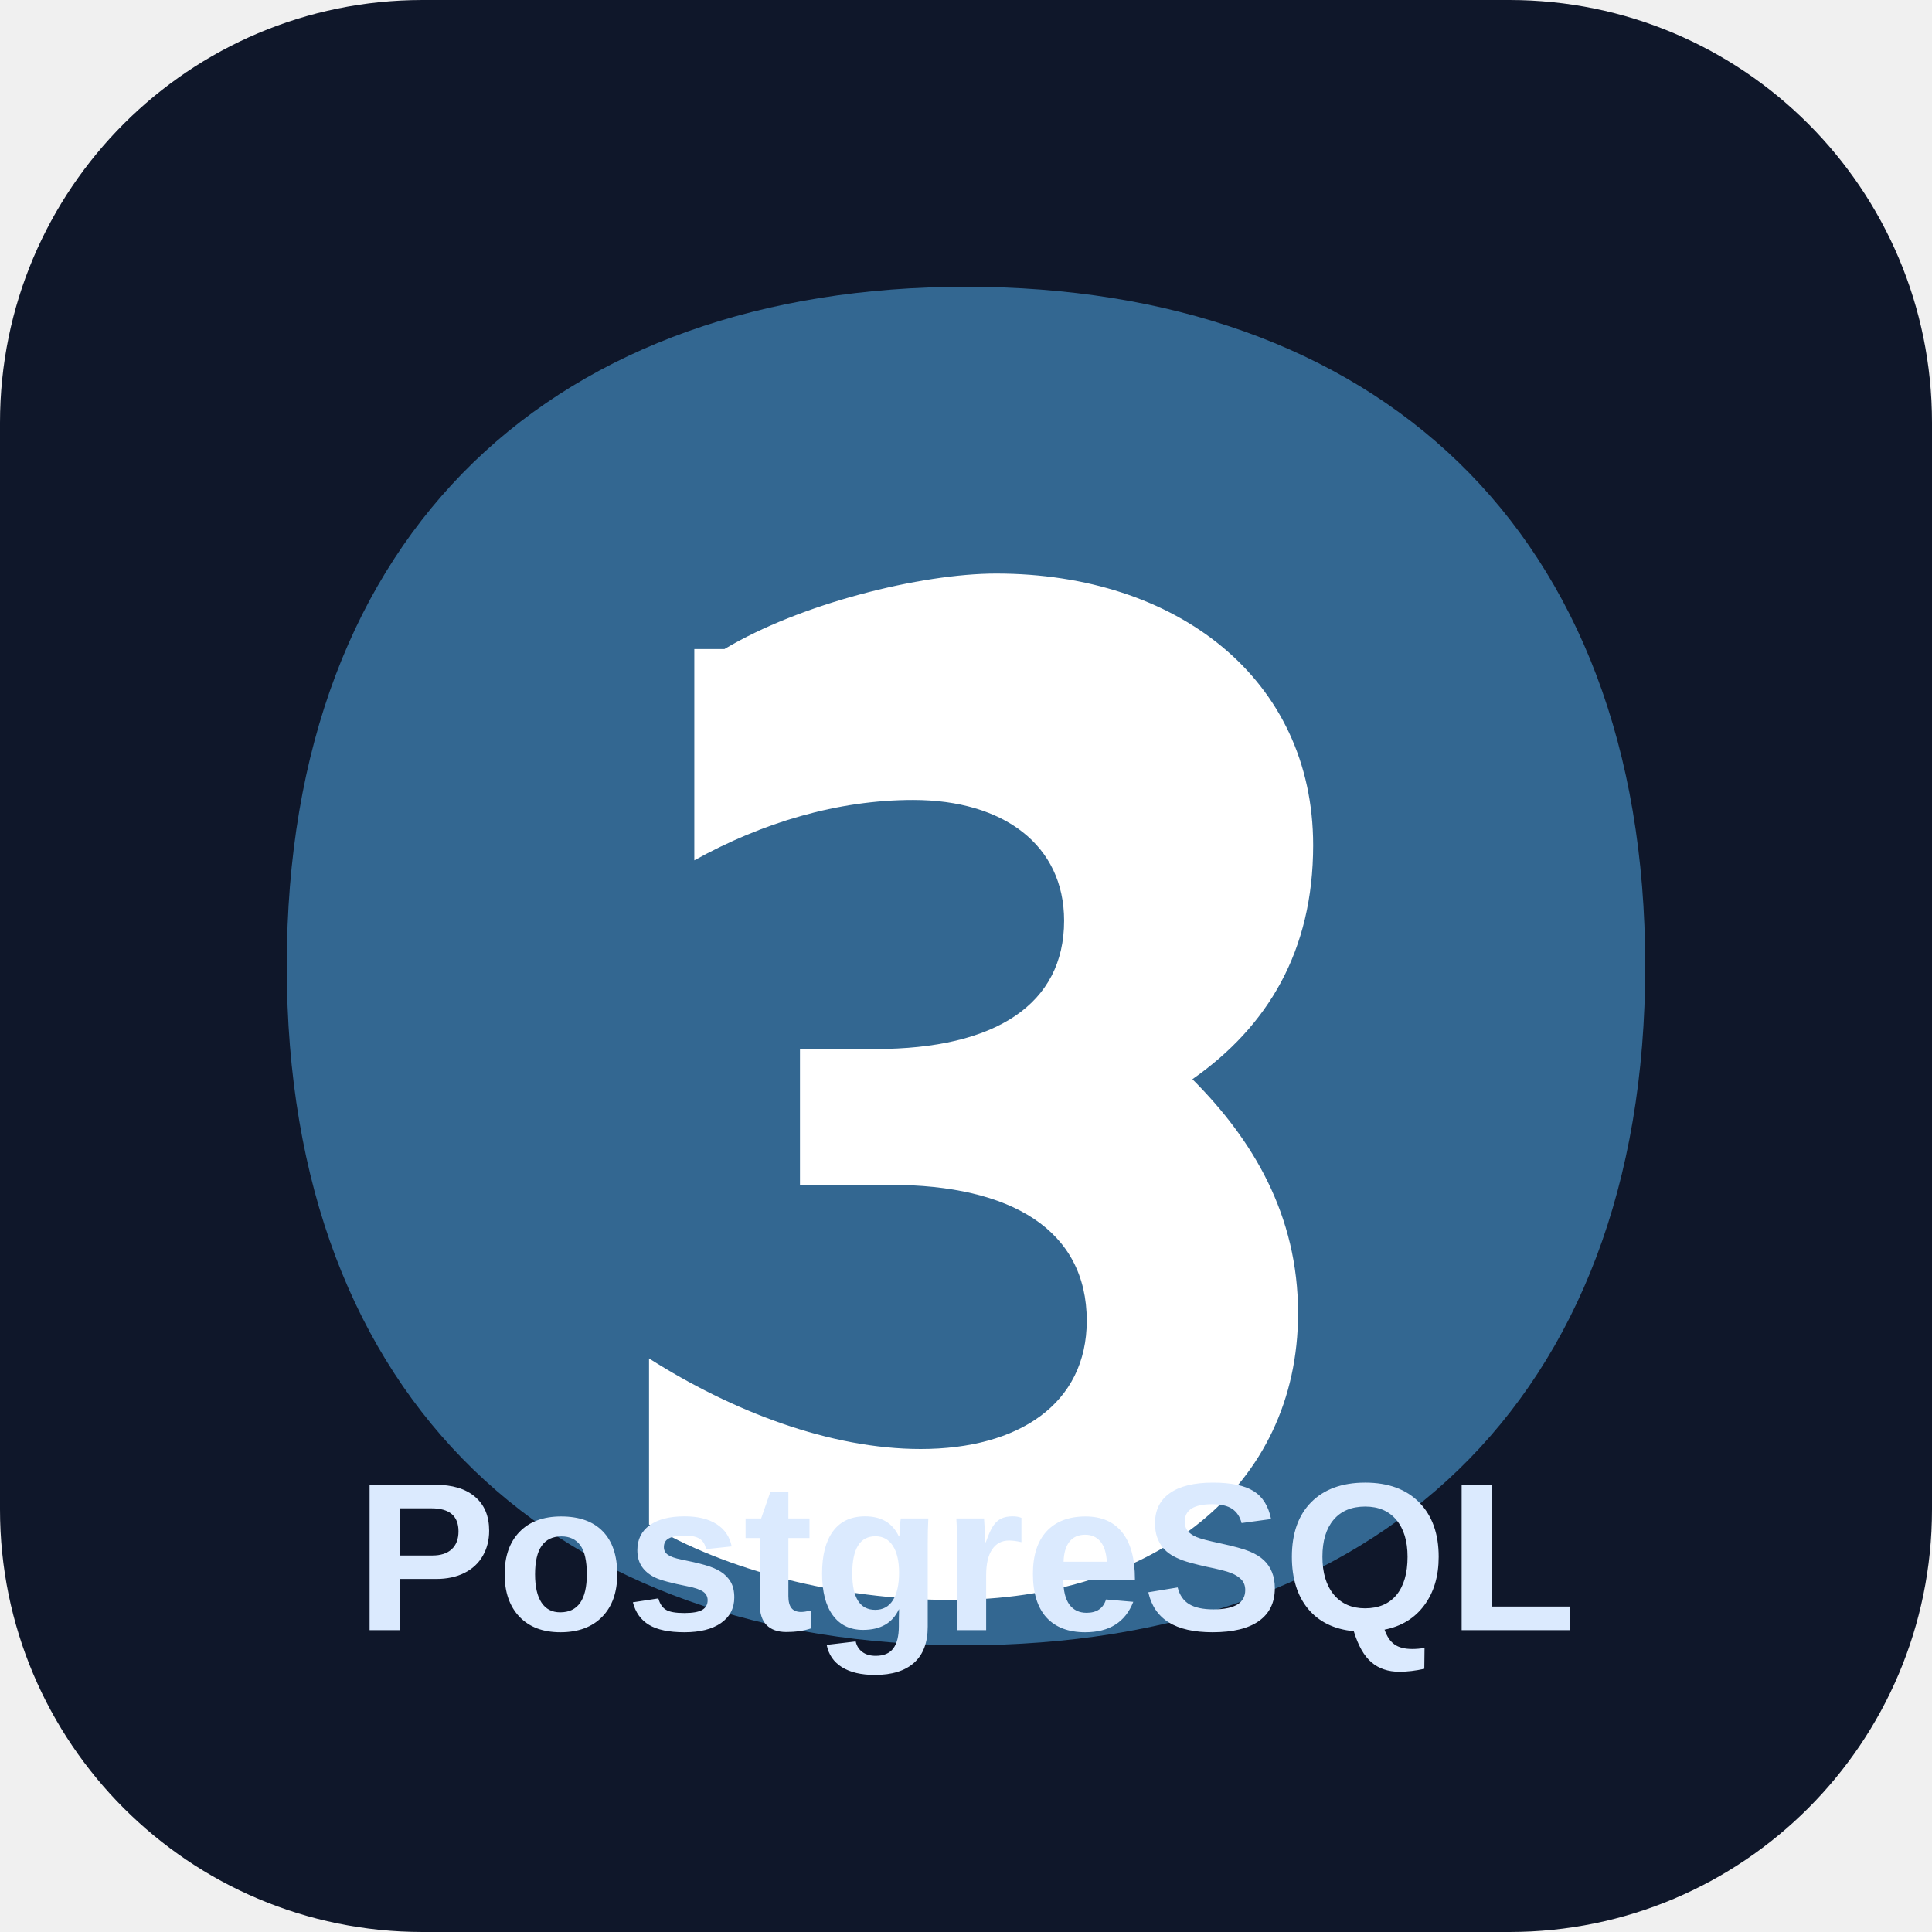
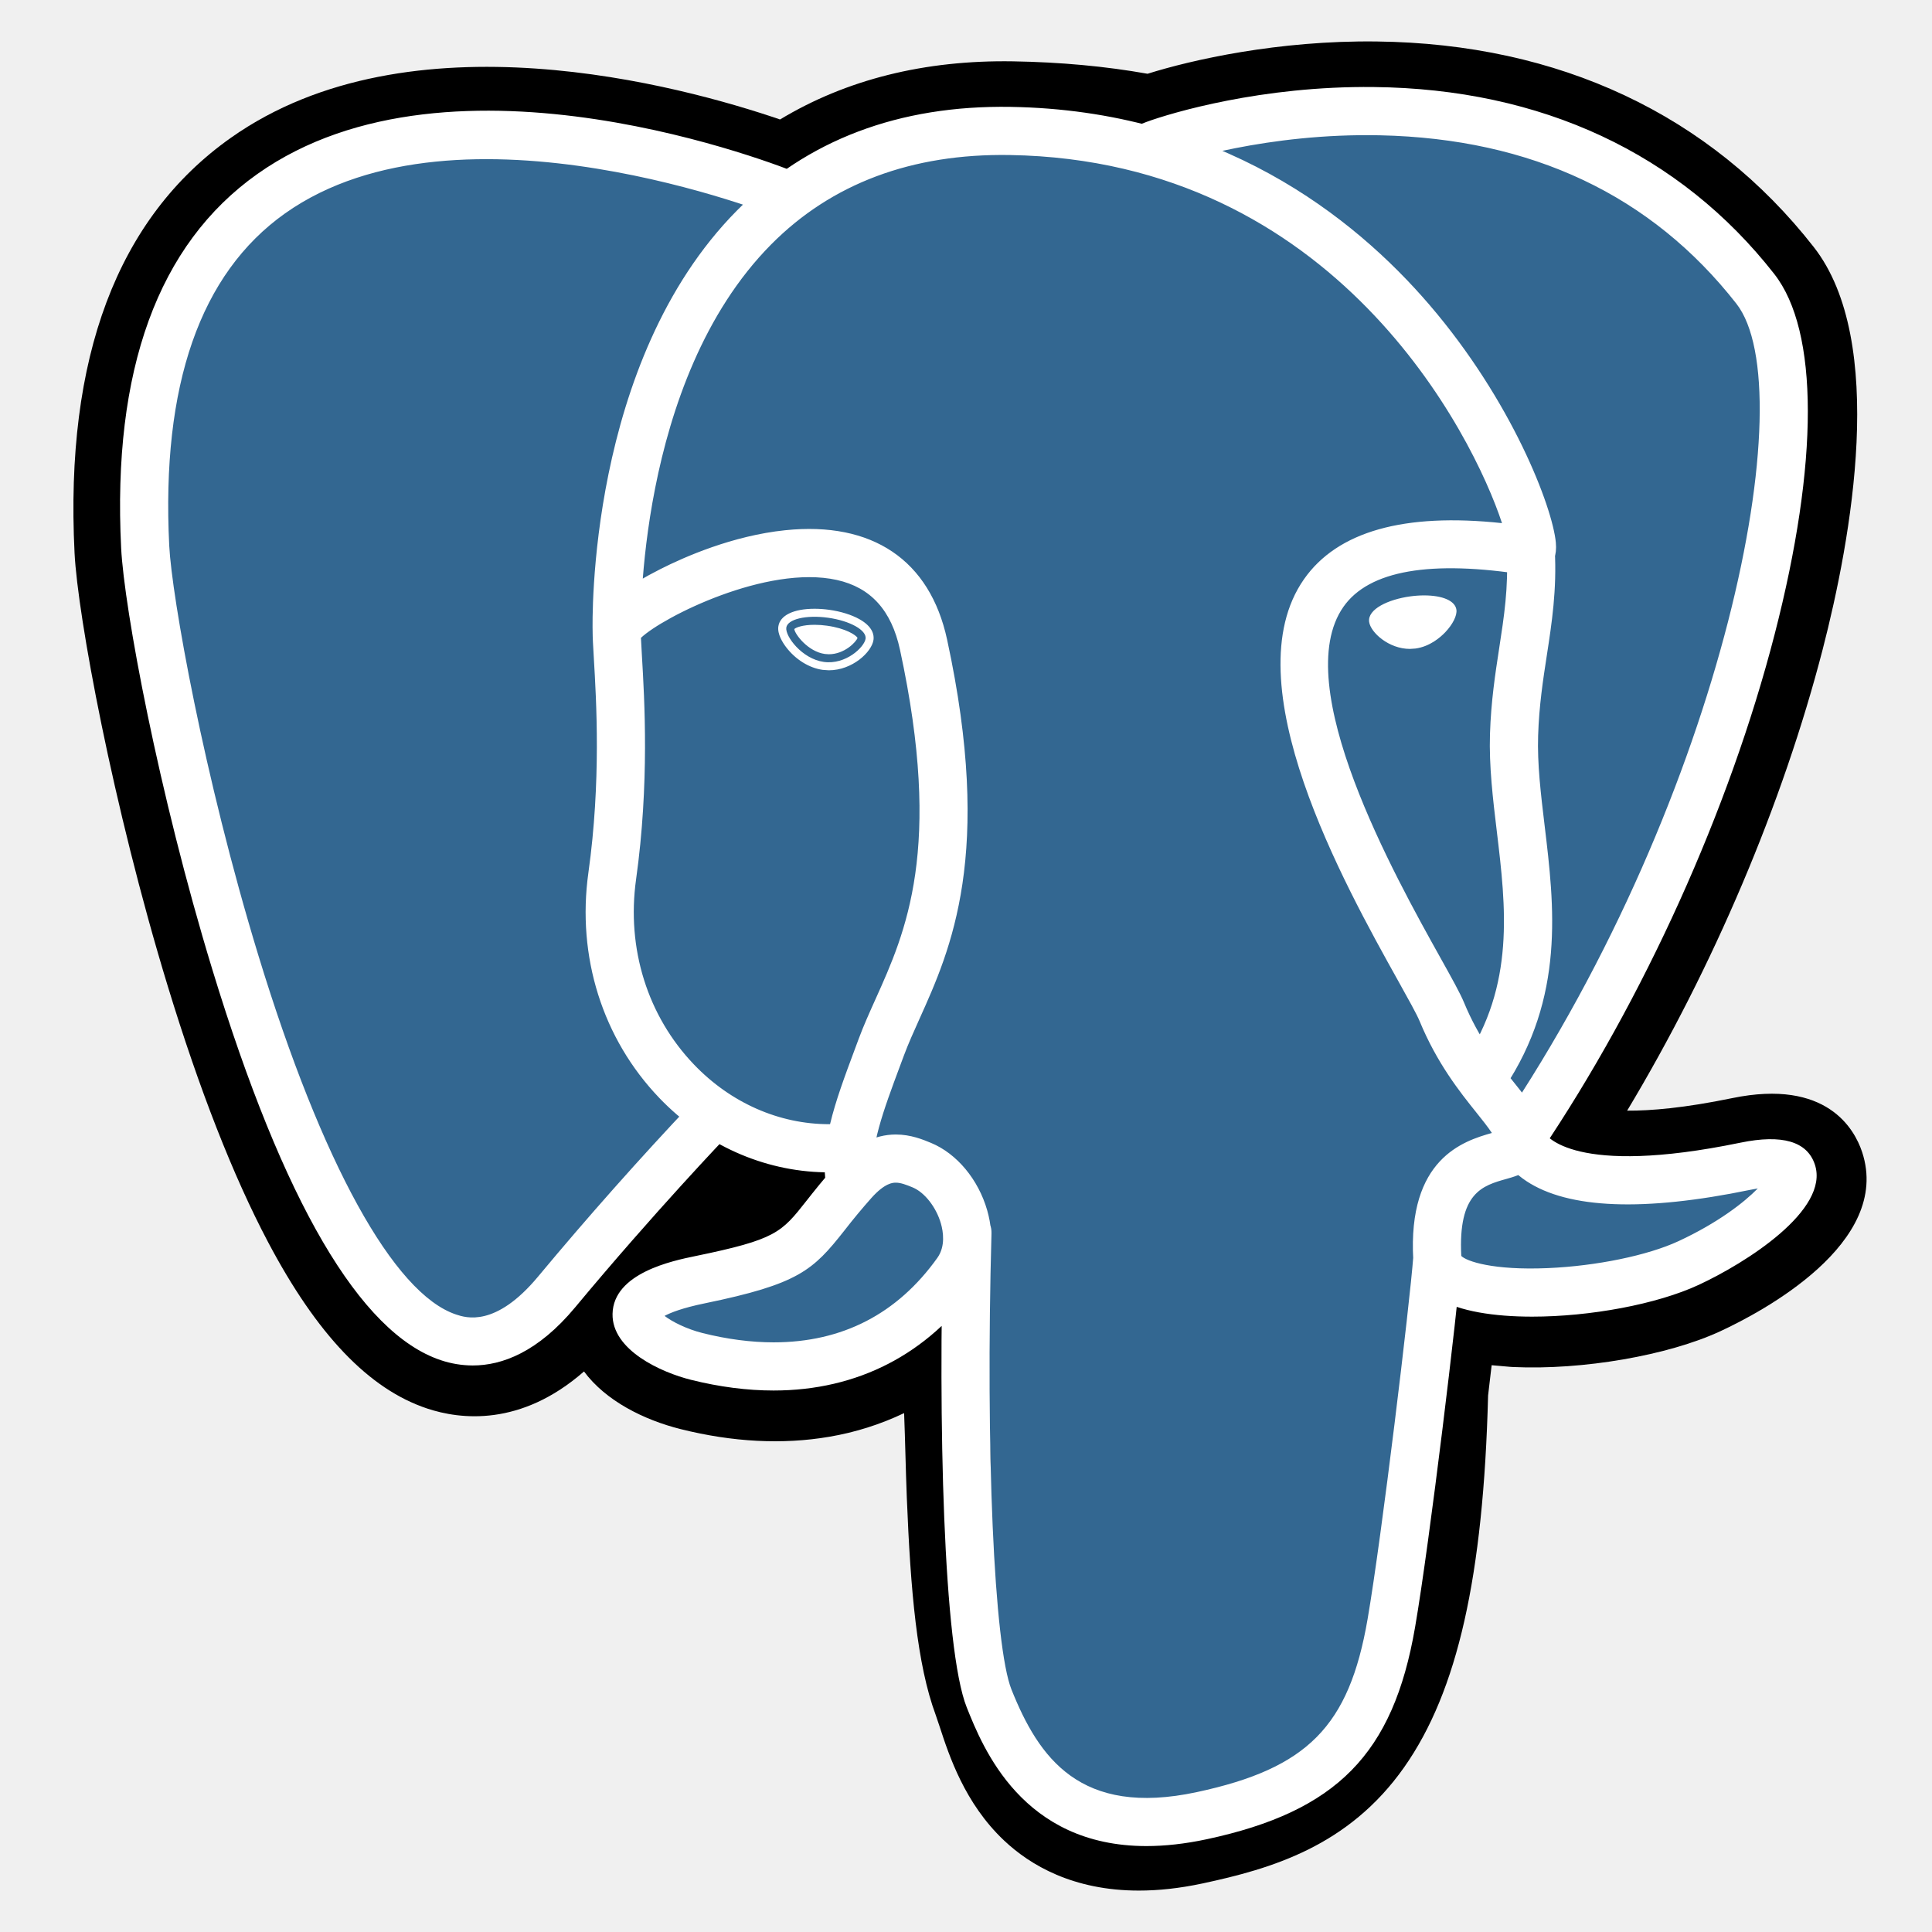
- <svg xmlns="http://www.w3.org/2000/svg" viewBox="0 0 256 256" role="img" aria-label="PostgreSQL">
-   <rect width="256" height="256" rx="56" fill="#0f172a" />
-   <path d="M128 38c54 0 90 32 90 90s-36 90-90 90-90-32-90-90 36-90 90-90z" fill="#336791" />
-   <path d="M96 86c10-6 26-10 36-10 24 0 42 14 42 36 0 14-6 24-16 31 8 8 14 18 14 31 0 23-19 38-46 38-15 0-30-4-40-10v-22c11 7 24 12 36 12 13 0 22-6 22-17 0-12-10-18-26-18h-12v-18h10c16 0 25-6 25-17 0-10-8-16-20-16-10 0-20 3-29 8V86z" fill="#fff" />
-   <text x="128" y="216" text-anchor="middle" font-family="Arial, sans-serif" font-size="28" font-weight="700" fill="#dbeafe">PostgreSQL</text>
+ <svg xmlns="http://www.w3.org/2000/svg" viewBox="0 0 128 128">
+   <path d="M93.809 92.112c.785-6.533.55-7.492 5.416-6.433l1.235.108c3.742.17 8.637-.602 11.513-1.938 6.191-2.873 9.861-7.668 3.758-6.409-13.924 2.873-14.881-1.842-14.881-1.842 14.703-21.815 20.849-49.508 15.543-56.287-14.47-18.489-39.517-9.746-39.936-9.52l-.134.025c-2.751-.571-5.83-.912-9.289-.968-6.301-.104-11.082 1.652-14.709 4.402 0 0-44.683-18.409-42.604 23.151.442 8.841 12.672 66.898 27.26 49.362 5.332-6.412 10.484-11.834 10.484-11.834 2.558 1.699 5.622 2.567 8.834 2.255l.249-.212c-.078.796-.044 1.575.099 2.497-3.757 4.199-2.653 4.936-10.166 6.482-7.602 1.566-3.136 4.355-.221 5.084 3.535.884 11.712 2.136 17.238-5.598l-.22.882c1.474 1.18 1.375 8.477 1.583 13.69.209 5.214.558 10.079 1.621 12.948 1.063 2.868 2.317 10.256 12.191 8.14 8.252-1.764 14.561-4.309 15.136-27.985" />
+   <path d="M75.458 125.256c-4.367 0-7.211-1.689-8.938-3.32-2.607-2.46-3.641-5.629-4.259-7.522l-.267-.79c-1.244-3.358-1.666-8.193-1.916-14.419-.038-.935-.064-1.898-.093-2.919-.021-.747-.047-1.684-.085-2.664a18.8 18.8 0 01-4.962 1.568c-3.079.526-6.389.356-9.84-.507-2.435-.609-4.965-1.871-6.407-3.82-4.203 3.681-8.212 3.182-10.396 2.453-3.853-1.285-7.301-4.896-10.542-11.037-2.309-4.375-4.542-10.075-6.638-16.943-3.65-11.96-5.969-24.557-6.175-28.693C4.292 23.698 7.777 14.44 15.296 9.129 27.157.751 45.128 5.678 51.68 7.915c4.402-2.653 9.581-3.944 15.433-3.851 3.143.051 6.136.327 8.916.823 2.9-.912 8.628-2.221 15.185-2.139 12.081.144 22.092 4.852 28.949 13.615 4.894 6.252 2.474 19.381.597 26.651-2.642 10.226-7.271 21.102-12.957 30.57 1.544.011 3.781-.174 6.961-.831 6.274-1.295 8.109 2.069 8.607 3.575 1.995 6.042-6.677 10.608-9.382 11.864-3.466 1.609-9.117 2.589-13.745 2.377l-.202-.013-1.216-.107-.12 1.014-.116.991c-.311 11.999-2.025 19.598-5.552 24.619-3.697 5.264-8.835 6.739-13.361 7.709-1.544.33-2.947.474-4.219.474zm-9.19-43.671c2.819 2.256 3.066 6.501 3.287 14.434.028.99.054 1.927.089 2.802.106 2.65.355 8.855 1.327 11.477.137.371.26.747.39 1.146 1.083 3.316 1.626 4.979 6.309 3.978 3.931-.843 5.952-1.599 7.534-3.851 2.299-3.274 3.585-9.86 3.821-19.575l4.783.116-4.75-.57.14-1.186c.455-3.91.783-6.734 3.396-8.602 2.097-1.498 4.486-1.353 6.389-1.01-2.091-1.58-2.669-3.433-2.823-4.193l-.399-1.965 1.121-1.663c6.457-9.58 11.781-21.354 14.609-32.304 2.906-11.251 2.02-17.226 1.134-18.356-11.729-14.987-32.068-8.799-34.192-8.097l-.359.194-1.8.335-.922-.191c-2.542-.528-5.366-.82-8.393-.869-4.756-.08-8.593 1.044-11.739 3.431l-2.183 1.655-2.533-1.043c-5.412-2.213-21.308-6.662-29.696-.721-4.656 3.298-6.777 9.76-6.305 19.207.156 3.119 2.275 14.926 5.771 26.377 4.831 15.825 9.221 21.082 11.054 21.693.32.108 1.15-.537 1.976-1.529a270.708 270.708 0 0110.694-12.07l2.77-2.915 3.349 2.225c1.35.897 2.839 1.406 4.368 1.502l7.987-6.812-1.157 11.808c-.026.265-.039.626.065 1.296l.348 2.238-1.51 1.688-.174.196 4.388 2.025 1.836-2.301z" />
+   <path fill="#336791" d="M115.731 77.44c-13.925 2.873-14.882-1.842-14.882-1.842 14.703-21.816 20.849-49.51 15.545-56.287C101.924.823 76.875 9.566 76.457 9.793l-.135.024c-2.751-.571-5.83-.911-9.291-.967-6.301-.103-11.08 1.652-14.707 4.402 0 0-44.684-18.408-42.606 23.151.442 8.842 12.672 66.899 27.26 49.363 5.332-6.412 10.483-11.834 10.483-11.834 2.559 1.699 5.622 2.567 8.833 2.255l.25-.212c-.078.796-.042 1.575.1 2.497-3.758 4.199-2.654 4.936-10.167 6.482-7.602 1.566-3.136 4.355-.22 5.084 3.534.884 11.712 2.136 17.237-5.598l-.221.882c1.473 1.18 2.507 7.672 2.334 13.557-.174 5.885-.29 9.926.871 13.082 1.16 3.156 2.316 10.256 12.192 8.14 8.252-1.768 12.528-6.351 13.124-13.995.422-5.435 1.377-4.631 1.438-9.49l.767-2.3c.884-7.367.14-9.743 5.225-8.638l1.235.108c3.742.17 8.639-.602 11.514-1.938 6.19-2.871 9.861-7.667 3.758-6.408z" />
+   <path fill="#fff" d="M75.957 122.307c-8.232 0-10.84-6.519-11.907-9.185-1.562-3.907-1.899-19.069-1.551-31.503a1.59 1.59 0 011.64-1.55 1.594 1.594 0 011.55 1.639c-.401 14.341.168 27.337 1.324 30.229 1.804 4.509 4.54 8.453 12.275 6.796 7.343-1.575 10.093-4.359 11.318-11.46.94-5.449 2.799-20.951 3.028-24.01a1.593 1.593 0 011.71-1.472 1.597 1.597 0 011.472 1.71c-.239 3.185-2.089 18.657-3.065 24.315-1.446 8.387-5.185 12.191-13.794 14.037-1.463.313-2.792.453-4 .454zM31.321 90.466a6.71 6.71 0 01-2.116-.35c-5.347-1.784-10.44-10.492-15.138-25.885-3.576-11.717-5.842-23.947-6.041-27.922-.589-11.784 2.445-20.121 9.02-24.778 13.007-9.216 34.888-.44 35.813-.062a1.596 1.596 0 01-1.207 2.955c-.211-.086-21.193-8.492-32.768-.285-5.622 3.986-8.203 11.392-7.672 22.011.167 3.349 2.284 15.285 5.906 27.149 4.194 13.742 8.967 22.413 13.096 23.79.648.216 2.62.873 5.439-2.517A245.272 245.272 0 0145.88 73.046a1.596 1.596 0 012.304 2.208c-.048.05-4.847 5.067-10.077 11.359-2.477 2.979-4.851 3.853-6.786 3.853zm69.429-13.445a1.596 1.596 0 01-1.322-2.487c14.863-22.055 20.08-48.704 15.612-54.414-5.624-7.186-13.565-10.939-23.604-11.156-7.433-.16-13.341 1.738-14.307 2.069l-.243.099c-.971.305-1.716-.227-1.997-.849a1.6 1.6 0 01.631-2.025c.046-.027.192-.089.429-.176l-.021.006.021-.007c1.641-.601 7.639-2.4 15.068-2.315 11.108.118 20.284 4.401 26.534 12.388 2.957 3.779 2.964 12.485.019 23.887-3.002 11.625-8.651 24.118-15.497 34.277-.306.457-.81.703-1.323.703zm.76 10.21c-2.538 0-4.813-.358-6.175-1.174-1.4-.839-1.667-1.979-1.702-2.584-.382-6.71 3.32-7.878 5.208-8.411-.263-.398-.637-.866-1.024-1.349-1.101-1.376-2.609-3.26-3.771-6.078-.182-.44-.752-1.463-1.412-2.648-3.579-6.418-11.026-19.773-6.242-26.612 2.214-3.165 6.623-4.411 13.119-3.716C97.6 28.837 88.5 10.625 66.907 10.271c-6.494-.108-11.82 1.889-15.822 5.93-8.96 9.049-8.636 25.422-8.631 25.586a1.595 1.595 0 11-3.19.084c-.02-.727-.354-17.909 9.554-27.916C53.455 9.272 59.559 6.96 66.96 7.081c13.814.227 22.706 7.25 27.732 13.101 5.479 6.377 8.165 13.411 8.386 15.759.165 1.746-1.088 2.095-1.341 2.147l-.576.013c-6.375-1.021-10.465-.312-12.156 2.104-3.639 5.201 3.406 17.834 6.414 23.229.768 1.376 1.322 2.371 1.576 2.985.988 2.396 2.277 4.006 3.312 5.3.911 1.138 1.7 2.125 1.982 3.283.131.23 1.99 2.98 13.021.703 2.765-.57 4.423-.083 4.93 1.45.997 3.015-4.597 6.532-7.694 7.97-2.775 1.29-7.204 2.106-11.036 2.106zm-4.696-4.021c.35.353 2.101.962 5.727.806 3.224-.138 6.624-.839 8.664-1.786 2.609-1.212 4.351-2.567 5.253-3.492l-.5.092c-7.053 1.456-12.042 1.262-14.828-.577a6.162 6.162 0 01-.54-.401c-.302.119-.581.197-.78.253-1.58.443-3.214.902-2.996 5.105zm-45.562 8.915c-1.752 0-3.596-.239-5.479-.71-1.951-.488-5.24-1.957-5.19-4.37.057-2.707 3.994-3.519 5.476-3.824 5.354-1.103 5.703-1.545 7.376-3.67.488-.619 1.095-1.39 1.923-2.314 1.229-1.376 2.572-2.073 3.992-2.073.989 0 1.8.335 2.336.558 1.708.708 3.133 2.42 3.719 4.467.529 1.847.276 3.625-.71 5.006-3.237 4.533-7.886 6.93-13.443 6.93zm-7.222-4.943c.481.372 1.445.869 2.518 1.137 1.631.408 3.213.615 4.705.615 4.546 0 8.196-1.882 10.847-5.594.553-.774.387-1.757.239-2.274-.31-1.083-1.08-2.068-1.873-2.397-.43-.178-.787-.314-1.115-.314-.176 0-.712 0-1.614 1.009a41.146 41.146 0 00-1.794 2.162c-2.084 2.646-3.039 3.544-9.239 4.821-1.513.31-2.289.626-2.674.835zm12.269-7.36a1.596 1.596 0 01-1.575-1.354 8.218 8.218 0 01-.08-.799c-4.064-.076-7.985-1.82-10.962-4.926-3.764-3.927-5.477-9.368-4.699-14.927.845-6.037.529-11.366.359-14.229-.047-.796-.081-1.371-.079-1.769.003-.505.013-1.844 4.489-4.113 1.592-.807 4.784-2.215 8.271-2.576 5.777-.597 9.585 1.976 10.725 7.246 3.077 14.228.244 20.521-1.825 25.117-.385.856-.749 1.664-1.04 2.447l-.257.69c-1.093 2.931-2.038 5.463-1.748 7.354a1.595 1.595 0 01-1.335 1.819l-.244.02zM42.464 42.26l.062 1.139c.176 2.974.504 8.508-.384 14.86-.641 4.585.759 9.06 3.843 12.276 2.437 2.542 5.644 3.945 8.94 3.945h.068c.369-1.555.982-3.197 1.642-4.966l.255-.686c.329-.884.714-1.74 1.122-2.646 1.991-4.424 4.47-9.931 1.615-23.132-.565-2.615-1.936-4.128-4.189-4.627-4.628-1.022-11.525 2.459-12.974 3.837zm9.63-.677c-.08.564 1.033 2.07 2.485 2.271 1.449.203 2.689-.975 2.768-1.539.079-.564-1.033-1.186-2.485-1.388-1.451-.202-2.691.092-2.768.656zm2.818 2.826l-.407-.028c-.9-.125-1.81-.692-2.433-1.518-.219-.29-.576-.852-.505-1.354.101-.736.999-1.177 2.4-1.177.313 0 .639.023.967.069.766.106 1.477.327 2.002.62.91.508.977 1.075.936 1.368-.112.813-1.405 2.02-2.96 2.02zm-2.289-2.732c.045.348.907 1.496 2.029 1.651l.261.018c1.036 0 1.81-.815 1.901-1.082-.096-.182-.762-.634-2.025-.81a5.823 5.823 0 00-.821-.059c-.812 0-1.243.183-1.345.282zm43.605-1.245c.079.564-1.033 2.07-2.484 2.272-1.45.202-2.691-.975-2.771-1.539-.076-.564 1.036-1.187 2.486-1.388 1.45-.203 2.689.092 2.769.655zm-2.819 2.56c-1.396 0-2.601-1.086-2.7-1.791-.115-.846 1.278-1.489 2.712-1.688.316-.044.629-.066.93-.066 1.238 0 2.058.363 2.14.949.053.379-.238.964-.739 1.492-.331.347-1.026.948-1.973 1.079l-.37.025zm.943-3.013c-.276 0-.564.021-.856.061-1.441.201-2.301.779-2.259 1.089.048.341.968 1.332 2.173 1.332l.297-.021c.787-.109 1.378-.623 1.66-.919.443-.465.619-.903.598-1.052-.028-.198-.56-.49-1.613-.49zm3.965 32.843a1.594 1.594 0 01-1.324-2.483c3.398-5.075 2.776-10.25 2.175-15.255-.257-2.132-.521-4.337-.453-6.453.07-2.177.347-3.973.614-5.71.317-2.058.617-4.002.493-6.31a1.595 1.595 0 113.186-.172c.142 2.638-.197 4.838-.525 6.967-.253 1.643-.515 3.342-.578 5.327-.061 1.874.178 3.864.431 5.97.64 5.322 1.365 11.354-2.691 17.411a1.596 1.596 0 01-1.328.708z" />
</svg>
